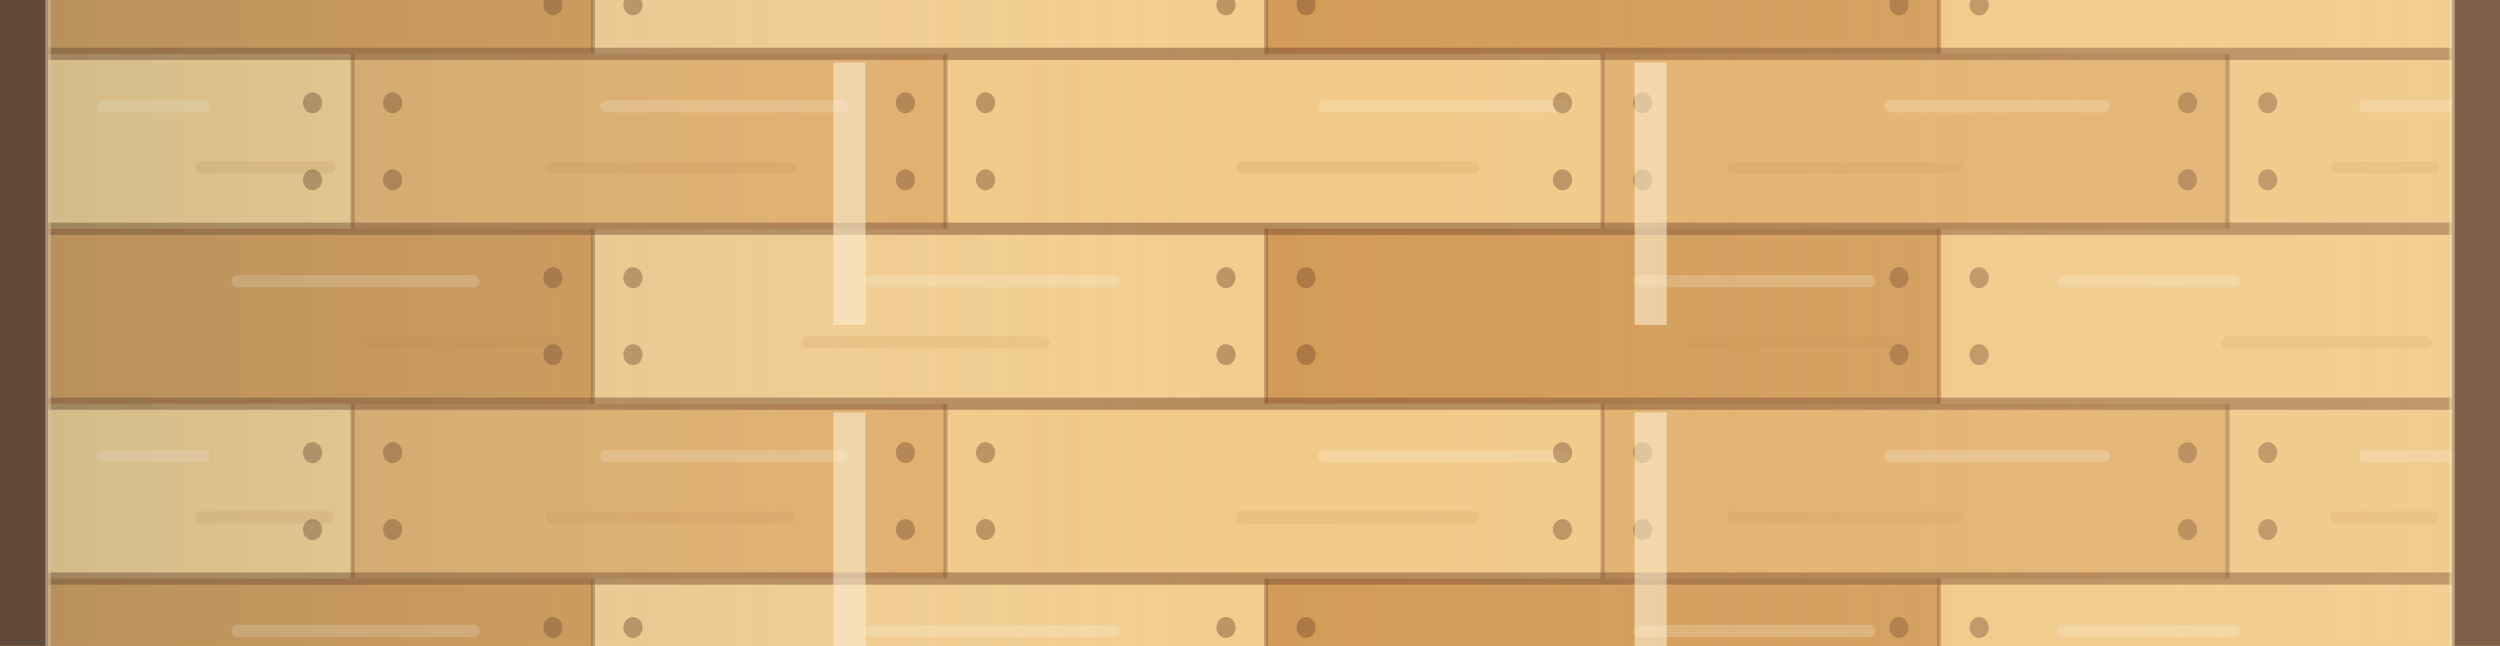
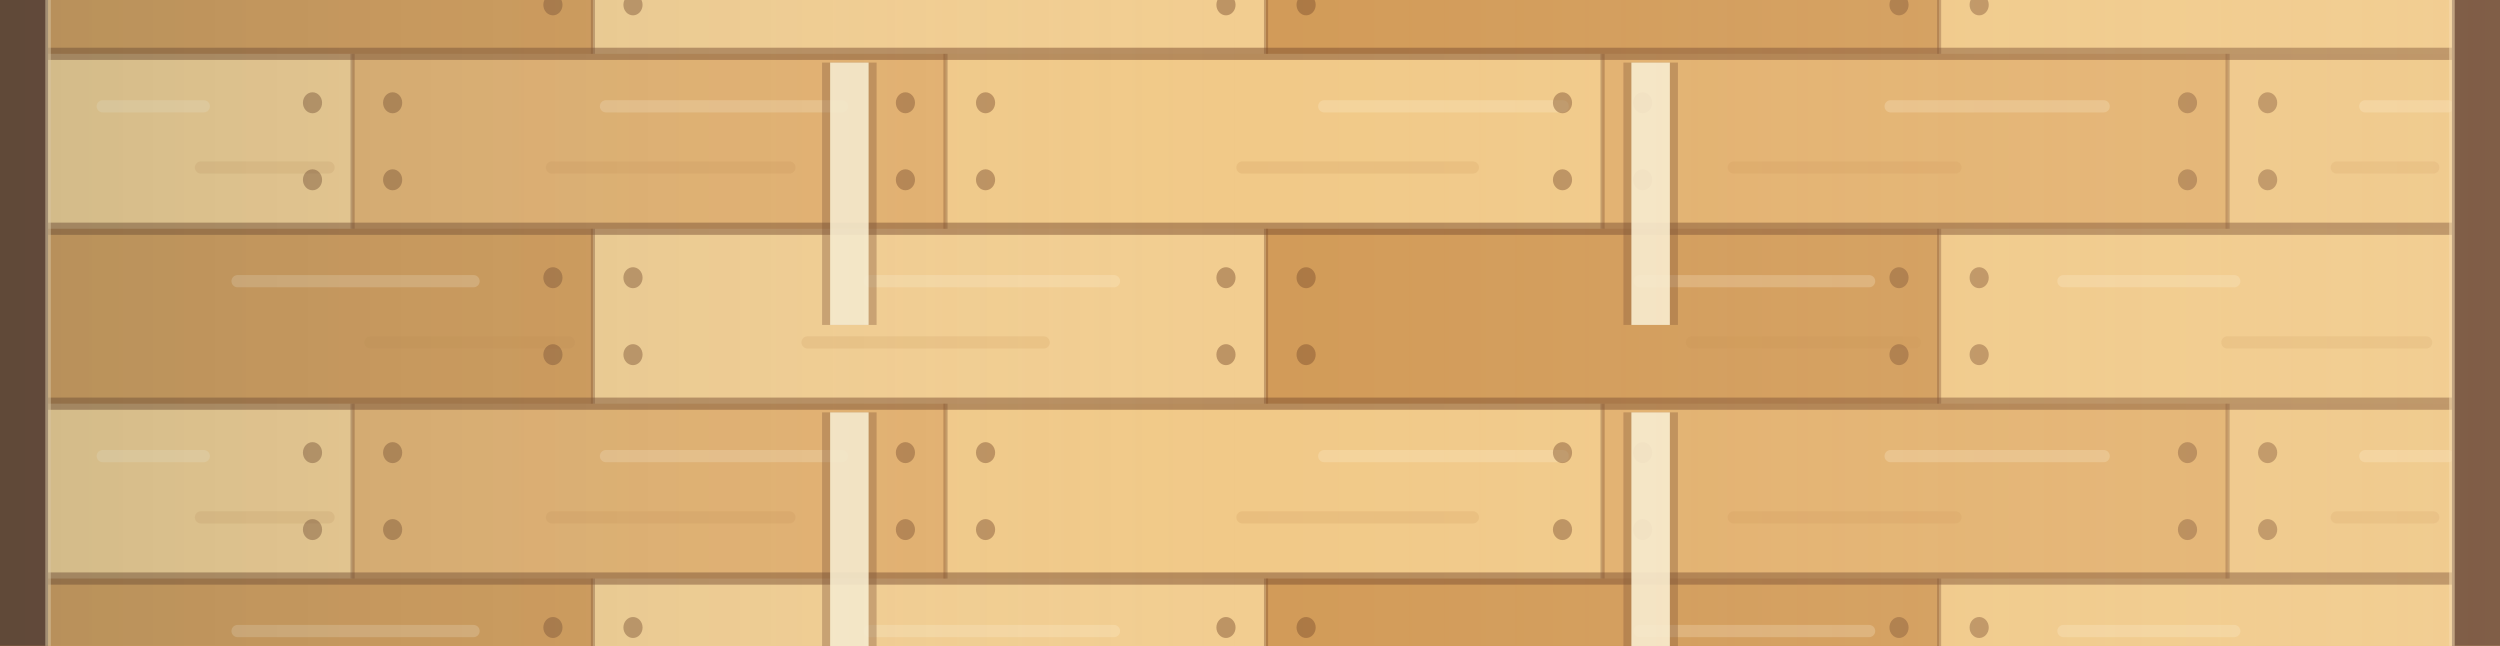
<svg xmlns="http://www.w3.org/2000/svg" width="360" height="93" viewBox="0 0 360 93">
  <rect width="360" height="93" fill="#E2AF6C" />
  <rect x="0" y="-42.62" width="50.77" height="25.78" fill="#f2cc8e" />
  <rect x="50.77" y="-42.62" width="85.38" height="25.78" fill="#e3b06e" />
  <rect x="136.15" y="-42.62" width="94.62" height="25.78" fill="#f1c988" />
  <rect x="230.77" y="-42.62" width="90" height="25.78" fill="#e2b06d" />
  <rect x="320.77" y="-42.62" width="39.23" height="25.78" fill="#eec584" />
  <rect x="0" y="-17.44" width="85.38" height="25.79" fill="#d29a57" />
  <rect x="85.38" y="-17.44" width="96.93" height="25.79" fill="#f2cd90" />
  <rect x="182.31" y="-17.44" width="96.92" height="25.79" fill="#d29b58" />
  <rect x="279.23" y="-17.44" width="80.77" height="25.79" fill="#f0c887" />
  <rect x="0" y="7.75" width="50.77" height="25.79" fill="#f2cc8e" />
  <rect x="50.77" y="7.75" width="85.38" height="25.79" fill="#e3b06e" />
  <rect x="136.15" y="7.75" width="94.62" height="25.79" fill="#f1c988" />
  <rect x="230.77" y="7.75" width="90" height="25.79" fill="#e2b06d" />
  <rect x="320.77" y="7.75" width="39.23" height="25.79" fill="#eec584" />
  <rect x="0" y="32.94" width="85.38" height="25.79" fill="#d29a57" />
  <rect x="85.38" y="32.94" width="96.93" height="25.79" fill="#f2cd90" />
  <rect x="182.31" y="32.94" width="96.92" height="25.79" fill="#d29b58" />
  <rect x="279.23" y="32.94" width="80.77" height="25.79" fill="#f0c887" />
  <rect x="0" y="58.13" width="50.77" height="25.78" fill="#f2cc8e" />
  <rect x="50.77" y="58.13" width="85.38" height="25.78" fill="#e3b06e" />
  <rect x="136.15" y="58.13" width="94.62" height="25.78" fill="#f1c988" />
  <rect x="230.77" y="58.13" width="90" height="25.78" fill="#e2b06d" />
  <rect x="320.77" y="58.13" width="39.23" height="25.78" fill="#eec584" />
  <rect x="0" y="83.31" width="85.38" height="25.79" fill="#d29a57" />
  <rect x="85.38" y="83.31" width="96.93" height="25.79" fill="#f2cd90" />
  <rect x="182.31" y="83.31" width="96.92" height="25.79" fill="#d29b58" />
  <rect x="279.23" y="83.31" width="80.77" height="25.79" fill="#f0c887" />
  <rect x="0" y="108.5" width="50.77" height="25.79" fill="#f2cc8e" />
  <rect x="50.77" y="108.5" width="85.38" height="25.79" fill="#e3b06e" />
  <rect x="136.15" y="108.5" width="94.62" height="25.79" fill="#f1c988" />
  <rect x="230.77" y="108.5" width="90" height="25.79" fill="#e2b06d" />
  <rect x="320.77" y="108.5" width="39.23" height="25.79" fill="#eec584" />
  <rect x="0" y="133.69" width="85.38" height="25.78" fill="#d29a57" />
  <rect x="85.38" y="133.69" width="96.93" height="25.78" fill="#f2cd90" />
  <rect x="182.31" y="133.69" width="96.92" height="25.78" fill="#d29b58" />
  <rect x="279.23" y="133.69" width="80.77" height="25.78" fill="#f0c887" />
  <path d="M14.8 -35.07H29.35" stroke="#FFF6DE" stroke-opacity="0.22" stroke-width="1.76" stroke-linecap="round" />
  <path d="M28.94 -26.25H47.31" stroke="#BE8448" stroke-opacity="0.16" stroke-width="1.76" stroke-linecap="round" />
  <path d="M87.26 -35.07H121.24" stroke="#FFF6DE" stroke-opacity="0.22" stroke-width="1.76" stroke-linecap="round" />
  <path d="M79.48 -26.25H113.68" stroke="#BE8448" stroke-opacity="0.16" stroke-width="1.76" stroke-linecap="round" />
  <path d="M190.69 -35.07H225.03" stroke="#FFF6DE" stroke-opacity="0.22" stroke-width="1.76" stroke-linecap="round" />
  <path d="M178.91 -26.25H212.09" stroke="#BE8448" stroke-opacity="0.16" stroke-width="1.76" stroke-linecap="round" />
  <path d="M272.25 -35.07H302.93" stroke="#FFF6DE" stroke-opacity="0.22" stroke-width="1.76" stroke-linecap="round" />
  <path d="M249.66 -26.25H281.59" stroke="#BE8448" stroke-opacity="0.16" stroke-width="1.76" stroke-linecap="round" />
  <path d="M340.6 -35.07H352.55" stroke="#FFF6DE" stroke-opacity="0.22" stroke-width="1.76" stroke-linecap="round" />
  <path d="M336.49 -26.25H350.39" stroke="#BE8448" stroke-opacity="0.16" stroke-width="1.76" stroke-linecap="round" />
  <path d="M34.21 -9.88H68.19" stroke="#FFF6DE" stroke-opacity="0.22" stroke-width="1.76" stroke-linecap="round" />
  <path d="M53.33 -1.07H81.92" stroke="#BE8448" stroke-opacity="0.16" stroke-width="1.76" stroke-linecap="round" />
  <path d="M125.24 -9.88H160.41" stroke="#FFF6DE" stroke-opacity="0.22" stroke-width="1.76" stroke-linecap="round" />
  <path d="M116.29 -1.07H150.29" stroke="#BE8448" stroke-opacity="0.16" stroke-width="1.76" stroke-linecap="round" />
  <path d="M236.1 -9.88H269.15" stroke="#FFF6DE" stroke-opacity="0.22" stroke-width="1.76" stroke-linecap="round" />
  <path d="M243.64 -1.07H275.77" stroke="#BE8448" stroke-opacity="0.16" stroke-width="1.76" stroke-linecap="round" />
  <path d="M297.14 -9.88H321.73" stroke="#FFF6DE" stroke-opacity="0.22" stroke-width="1.76" stroke-linecap="round" />
  <path d="M320.75 -1.07H349.37" stroke="#BE8448" stroke-opacity="0.16" stroke-width="1.76" stroke-linecap="round" />
  <path d="M14.8 15.31H29.35" stroke="#FFF6DE" stroke-opacity="0.22" stroke-width="1.76" stroke-linecap="round" />
  <path d="M28.94 24.12H47.31" stroke="#BE8448" stroke-opacity="0.16" stroke-width="1.76" stroke-linecap="round" />
  <path d="M87.26 15.31H121.24" stroke="#FFF6DE" stroke-opacity="0.22" stroke-width="1.76" stroke-linecap="round" />
  <path d="M79.48 24.12H113.68" stroke="#BE8448" stroke-opacity="0.16" stroke-width="1.76" stroke-linecap="round" />
  <path d="M190.69 15.31H225.03" stroke="#FFF6DE" stroke-opacity="0.22" stroke-width="1.76" stroke-linecap="round" />
  <path d="M178.91 24.12H212.09" stroke="#BE8448" stroke-opacity="0.16" stroke-width="1.76" stroke-linecap="round" />
  <path d="M272.25 15.31H302.93" stroke="#FFF6DE" stroke-opacity="0.22" stroke-width="1.76" stroke-linecap="round" />
  <path d="M249.66 24.12H281.59" stroke="#BE8448" stroke-opacity="0.16" stroke-width="1.76" stroke-linecap="round" />
  <path d="M340.6 15.31H352.55" stroke="#FFF6DE" stroke-opacity="0.22" stroke-width="1.76" stroke-linecap="round" />
  <path d="M336.49 24.12H350.39" stroke="#BE8448" stroke-opacity="0.16" stroke-width="1.76" stroke-linecap="round" />
  <path d="M34.21 40.49H68.19" stroke="#FFF6DE" stroke-opacity="0.22" stroke-width="1.76" stroke-linecap="round" />
  <path d="M53.33 49.31H81.92" stroke="#BE8448" stroke-opacity="0.16" stroke-width="1.76" stroke-linecap="round" />
  <path d="M125.24 40.49H160.41" stroke="#FFF6DE" stroke-opacity="0.22" stroke-width="1.76" stroke-linecap="round" />
  <path d="M116.29 49.31H150.29" stroke="#BE8448" stroke-opacity="0.16" stroke-width="1.76" stroke-linecap="round" />
  <path d="M236.1 40.49H269.15" stroke="#FFF6DE" stroke-opacity="0.22" stroke-width="1.76" stroke-linecap="round" />
  <path d="M243.64 49.31H275.77" stroke="#BE8448" stroke-opacity="0.16" stroke-width="1.76" stroke-linecap="round" />
  <path d="M297.14 40.49H321.73" stroke="#FFF6DE" stroke-opacity="0.22" stroke-width="1.76" stroke-linecap="round" />
  <path d="M320.75 49.31H349.37" stroke="#BE8448" stroke-opacity="0.16" stroke-width="1.76" stroke-linecap="round" />
  <path d="M14.8 65.68H29.35" stroke="#FFF6DE" stroke-opacity="0.22" stroke-width="1.76" stroke-linecap="round" />
  <path d="M28.94 74.5H47.31" stroke="#BE8448" stroke-opacity="0.16" stroke-width="1.76" stroke-linecap="round" />
  <path d="M87.26 65.68H121.24" stroke="#FFF6DE" stroke-opacity="0.22" stroke-width="1.76" stroke-linecap="round" />
  <path d="M79.48 74.5H113.68" stroke="#BE8448" stroke-opacity="0.16" stroke-width="1.76" stroke-linecap="round" />
  <path d="M190.69 65.68H225.03" stroke="#FFF6DE" stroke-opacity="0.22" stroke-width="1.76" stroke-linecap="round" />
  <path d="M178.91 74.5H212.09" stroke="#BE8448" stroke-opacity="0.16" stroke-width="1.76" stroke-linecap="round" />
  <path d="M272.25 65.68H302.93" stroke="#FFF6DE" stroke-opacity="0.22" stroke-width="1.76" stroke-linecap="round" />
  <path d="M249.66 74.5H281.59" stroke="#BE8448" stroke-opacity="0.16" stroke-width="1.76" stroke-linecap="round" />
  <path d="M340.6 65.68H352.55" stroke="#FFF6DE" stroke-opacity="0.22" stroke-width="1.76" stroke-linecap="round" />
  <path d="M336.49 74.5H350.39" stroke="#BE8448" stroke-opacity="0.16" stroke-width="1.76" stroke-linecap="round" />
  <path d="M34.21 90.87H68.19" stroke="#FFF6DE" stroke-opacity="0.22" stroke-width="1.76" stroke-linecap="round" />
  <path d="M53.33 99.68H81.92" stroke="#BE8448" stroke-opacity="0.16" stroke-width="1.76" stroke-linecap="round" />
  <path d="M125.24 90.87H160.41" stroke="#FFF6DE" stroke-opacity="0.22" stroke-width="1.76" stroke-linecap="round" />
  <path d="M116.29 99.68H150.29" stroke="#BE8448" stroke-opacity="0.16" stroke-width="1.76" stroke-linecap="round" />
  <path d="M236.1 90.87H269.15" stroke="#FFF6DE" stroke-opacity="0.22" stroke-width="1.76" stroke-linecap="round" />
  <path d="M243.64 99.68H275.77" stroke="#BE8448" stroke-opacity="0.16" stroke-width="1.76" stroke-linecap="round" />
  <path d="M297.14 90.87H321.73" stroke="#FFF6DE" stroke-opacity="0.22" stroke-width="1.76" stroke-linecap="round" />
  <path d="M320.75 99.68H349.37" stroke="#BE8448" stroke-opacity="0.16" stroke-width="1.76" stroke-linecap="round" />
  <path d="M14.8 116.06H29.35" stroke="#FFF6DE" stroke-opacity="0.22" stroke-width="1.76" stroke-linecap="round" />
  <path d="M28.94 124.87H47.31" stroke="#BE8448" stroke-opacity="0.16" stroke-width="1.76" stroke-linecap="round" />
  <path d="M87.26 116.06H121.24" stroke="#FFF6DE" stroke-opacity="0.22" stroke-width="1.76" stroke-linecap="round" />
  <path d="M79.48 124.87H113.68" stroke="#BE8448" stroke-opacity="0.16" stroke-width="1.76" stroke-linecap="round" />
  <path d="M190.69 116.06H225.03" stroke="#FFF6DE" stroke-opacity="0.22" stroke-width="1.76" stroke-linecap="round" />
  <path d="M178.91 124.87H212.09" stroke="#BE8448" stroke-opacity="0.16" stroke-width="1.76" stroke-linecap="round" />
  <path d="M272.25 116.06H302.93" stroke="#FFF6DE" stroke-opacity="0.22" stroke-width="1.76" stroke-linecap="round" />
  <path d="M249.66 124.87H281.59" stroke="#BE8448" stroke-opacity="0.16" stroke-width="1.76" stroke-linecap="round" />
  <path d="M340.6 116.06H352.55" stroke="#FFF6DE" stroke-opacity="0.22" stroke-width="1.76" stroke-linecap="round" />
  <path d="M336.49 124.87H350.39" stroke="#BE8448" stroke-opacity="0.16" stroke-width="1.76" stroke-linecap="round" />
  <path d="M34.21 141.24H68.19" stroke="#FFF6DE" stroke-opacity="0.22" stroke-width="1.76" stroke-linecap="round" />
  <path d="M53.33 150.06H81.92" stroke="#BE8448" stroke-opacity="0.16" stroke-width="1.76" stroke-linecap="round" />
  <path d="M125.24 141.24H160.41" stroke="#FFF6DE" stroke-opacity="0.22" stroke-width="1.76" stroke-linecap="round" />
  <path d="M116.29 150.06H150.29" stroke="#BE8448" stroke-opacity="0.16" stroke-width="1.76" stroke-linecap="round" />
  <path d="M236.1 141.24H269.15" stroke="#FFF6DE" stroke-opacity="0.22" stroke-width="1.76" stroke-linecap="round" />
  <path d="M243.64 150.06H275.77" stroke="#BE8448" stroke-opacity="0.16" stroke-width="1.76" stroke-linecap="round" />
  <path d="M297.14 141.24H321.73" stroke="#FFF6DE" stroke-opacity="0.22" stroke-width="1.76" stroke-linecap="round" />
  <path d="M320.75 150.06H349.37" stroke="#BE8448" stroke-opacity="0.16" stroke-width="1.76" stroke-linecap="round" />
  <path d="M50.77 -42.62V-17.44" stroke="#7D4E2E" stroke-opacity=".38" stroke-width="0.6" />
  <path d="M136.15 -42.62V-17.44" stroke="#7D4E2E" stroke-opacity=".38" stroke-width="0.6" />
  <path d="M230.77 -42.62V-17.44" stroke="#7D4E2E" stroke-opacity=".38" stroke-width="0.6" />
  <path d="M320.77 -42.62V-17.44" stroke="#7D4E2E" stroke-opacity=".38" stroke-width="0.6" />
  <path d="M0 -42.62H360" stroke="#7D4E2E" stroke-opacity=".5" stroke-width="1.76" />
  <path d="M85.38 -17.44V7.75" stroke="#7D4E2E" stroke-opacity=".38" stroke-width="0.6" />
  <path d="M182.31 -17.44V7.75" stroke="#7D4E2E" stroke-opacity=".38" stroke-width="0.6" />
  <path d="M279.23 -17.44V7.75" stroke="#7D4E2E" stroke-opacity=".38" stroke-width="0.6" />
  <path d="M0 -17.44H360" stroke="#7D4E2E" stroke-opacity=".5" stroke-width="1.76" />
  <path d="M50.77 7.75V32.94" stroke="#7D4E2E" stroke-opacity=".38" stroke-width="0.6" />
  <path d="M136.15 7.75V32.94" stroke="#7D4E2E" stroke-opacity=".38" stroke-width="0.6" />
  <path d="M230.77 7.75V32.94" stroke="#7D4E2E" stroke-opacity=".38" stroke-width="0.6" />
  <path d="M320.77 7.75V32.94" stroke="#7D4E2E" stroke-opacity=".38" stroke-width="0.6" />
  <path d="M0 7.75H360" stroke="#7D4E2E" stroke-opacity=".5" stroke-width="1.76" />
  <path d="M85.38 32.94V58.13" stroke="#7D4E2E" stroke-opacity=".38" stroke-width="0.6" />
  <path d="M182.31 32.94V58.13" stroke="#7D4E2E" stroke-opacity=".38" stroke-width="0.6" />
  <path d="M279.23 32.94V58.13" stroke="#7D4E2E" stroke-opacity=".38" stroke-width="0.6" />
  <path d="M0 32.94H360" stroke="#7D4E2E" stroke-opacity=".5" stroke-width="1.76" />
  <path d="M50.77 58.13V83.31" stroke="#7D4E2E" stroke-opacity=".38" stroke-width="0.6" />
  <path d="M136.15 58.13V83.31" stroke="#7D4E2E" stroke-opacity=".38" stroke-width="0.6" />
  <path d="M230.77 58.13V83.31" stroke="#7D4E2E" stroke-opacity=".38" stroke-width="0.6" />
  <path d="M320.77 58.13V83.31" stroke="#7D4E2E" stroke-opacity=".38" stroke-width="0.6" />
  <path d="M0 58.13H360" stroke="#7D4E2E" stroke-opacity=".5" stroke-width="1.76" />
  <path d="M85.38 83.31V108.5" stroke="#7D4E2E" stroke-opacity=".38" stroke-width="0.6" />
  <path d="M182.31 83.31V108.5" stroke="#7D4E2E" stroke-opacity=".38" stroke-width="0.6" />
  <path d="M279.23 83.31V108.5" stroke="#7D4E2E" stroke-opacity=".38" stroke-width="0.6" />
  <path d="M0 83.31H360" stroke="#7D4E2E" stroke-opacity=".5" stroke-width="1.76" />
  <path d="M50.77 108.5V133.69" stroke="#7D4E2E" stroke-opacity=".38" stroke-width="0.6" />
  <path d="M136.15 108.5V133.69" stroke="#7D4E2E" stroke-opacity=".38" stroke-width="0.6" />
  <path d="M230.77 108.5V133.69" stroke="#7D4E2E" stroke-opacity=".38" stroke-width="0.6" />
  <path d="M320.77 108.5V133.69" stroke="#7D4E2E" stroke-opacity=".38" stroke-width="0.6" />
  <path d="M0 108.5H360" stroke="#7D4E2E" stroke-opacity=".5" stroke-width="1.76" />
  <path d="M85.38 133.69V158.87" stroke="#7D4E2E" stroke-opacity=".38" stroke-width="0.6" />
  <path d="M182.31 133.69V158.87" stroke="#7D4E2E" stroke-opacity=".38" stroke-width="0.6" />
  <path d="M279.23 133.69V158.87" stroke="#7D4E2E" stroke-opacity=".38" stroke-width="0.6" />
  <path d="M0 133.69H360" stroke="#7D4E2E" stroke-opacity=".5" stroke-width="1.76" />
  <ellipse cx="45" cy="-35.57" rx="1.38" ry="1.51" fill="#7D4E2E" fill-opacity=".45" />
  <ellipse cx="45" cy="-24.49" rx="1.38" ry="1.51" fill="#7D4E2E" fill-opacity=".45" />
  <ellipse cx="56.54" cy="-35.57" rx="1.38" ry="1.51" fill="#7D4E2E" fill-opacity=".45" />
  <ellipse cx="56.54" cy="-24.49" rx="1.38" ry="1.51" fill="#7D4E2E" fill-opacity=".45" />
  <ellipse cx="130.38" cy="-35.57" rx="1.38" ry="1.51" fill="#7D4E2E" fill-opacity=".45" />
  <ellipse cx="130.38" cy="-24.49" rx="1.38" ry="1.51" fill="#7D4E2E" fill-opacity=".45" />
  <ellipse cx="141.92" cy="-35.57" rx="1.38" ry="1.51" fill="#7D4E2E" fill-opacity=".45" />
  <ellipse cx="141.92" cy="-24.49" rx="1.38" ry="1.51" fill="#7D4E2E" fill-opacity=".45" />
  <ellipse cx="225" cy="-35.57" rx="1.38" ry="1.51" fill="#7D4E2E" fill-opacity=".45" />
  <ellipse cx="225" cy="-24.49" rx="1.38" ry="1.51" fill="#7D4E2E" fill-opacity=".45" />
  <ellipse cx="236.54" cy="-35.57" rx="1.38" ry="1.51" fill="#7D4E2E" fill-opacity=".45" />
  <ellipse cx="236.54" cy="-24.49" rx="1.38" ry="1.51" fill="#7D4E2E" fill-opacity=".45" />
  <ellipse cx="315" cy="-35.57" rx="1.38" ry="1.51" fill="#7D4E2E" fill-opacity=".45" />
  <ellipse cx="315" cy="-24.49" rx="1.38" ry="1.51" fill="#7D4E2E" fill-opacity=".45" />
  <ellipse cx="326.54" cy="-35.57" rx="1.38" ry="1.51" fill="#7D4E2E" fill-opacity=".45" />
  <ellipse cx="326.54" cy="-24.49" rx="1.38" ry="1.51" fill="#7D4E2E" fill-opacity=".45" />
  <ellipse cx="79.62" cy="-10.38" rx="1.38" ry="1.51" fill="#7D4E2E" fill-opacity=".45" />
  <ellipse cx="79.62" cy="0.7" rx="1.38" ry="1.51" fill="#7D4E2E" fill-opacity=".45" />
  <ellipse cx="91.15" cy="-10.38" rx="1.38" ry="1.51" fill="#7D4E2E" fill-opacity=".45" />
  <ellipse cx="91.15" cy="0.7" rx="1.38" ry="1.51" fill="#7D4E2E" fill-opacity=".45" />
  <ellipse cx="176.54" cy="-10.38" rx="1.38" ry="1.51" fill="#7D4E2E" fill-opacity=".45" />
  <ellipse cx="176.54" cy="0.7" rx="1.38" ry="1.51" fill="#7D4E2E" fill-opacity=".45" />
  <ellipse cx="188.08" cy="-10.38" rx="1.38" ry="1.51" fill="#7D4E2E" fill-opacity=".45" />
  <ellipse cx="188.08" cy="0.7" rx="1.38" ry="1.51" fill="#7D4E2E" fill-opacity=".45" />
  <ellipse cx="273.46" cy="-10.38" rx="1.38" ry="1.51" fill="#7D4E2E" fill-opacity=".45" />
  <ellipse cx="273.46" cy="0.7" rx="1.38" ry="1.51" fill="#7D4E2E" fill-opacity=".45" />
  <ellipse cx="285" cy="-10.38" rx="1.38" ry="1.51" fill="#7D4E2E" fill-opacity=".45" />
  <ellipse cx="285" cy="0.7" rx="1.38" ry="1.51" fill="#7D4E2E" fill-opacity=".45" />
  <ellipse cx="45" cy="14.8" rx="1.38" ry="1.51" fill="#7D4E2E" fill-opacity=".45" />
  <ellipse cx="45" cy="25.89" rx="1.38" ry="1.51" fill="#7D4E2E" fill-opacity=".45" />
  <ellipse cx="56.54" cy="14.8" rx="1.38" ry="1.51" fill="#7D4E2E" fill-opacity=".45" />
  <ellipse cx="56.54" cy="25.89" rx="1.38" ry="1.51" fill="#7D4E2E" fill-opacity=".45" />
  <ellipse cx="130.38" cy="14.8" rx="1.38" ry="1.51" fill="#7D4E2E" fill-opacity=".45" />
  <ellipse cx="130.38" cy="25.89" rx="1.38" ry="1.51" fill="#7D4E2E" fill-opacity=".45" />
  <ellipse cx="141.92" cy="14.8" rx="1.38" ry="1.51" fill="#7D4E2E" fill-opacity=".45" />
  <ellipse cx="141.92" cy="25.89" rx="1.38" ry="1.51" fill="#7D4E2E" fill-opacity=".45" />
  <ellipse cx="225" cy="14.8" rx="1.38" ry="1.51" fill="#7D4E2E" fill-opacity=".45" />
  <ellipse cx="225" cy="25.89" rx="1.38" ry="1.51" fill="#7D4E2E" fill-opacity=".45" />
  <ellipse cx="236.54" cy="14.8" rx="1.38" ry="1.51" fill="#7D4E2E" fill-opacity=".45" />
  <ellipse cx="236.54" cy="25.89" rx="1.38" ry="1.51" fill="#7D4E2E" fill-opacity=".45" />
  <ellipse cx="315" cy="14.8" rx="1.38" ry="1.51" fill="#7D4E2E" fill-opacity=".45" />
  <ellipse cx="315" cy="25.89" rx="1.38" ry="1.51" fill="#7D4E2E" fill-opacity=".45" />
  <ellipse cx="326.54" cy="14.8" rx="1.38" ry="1.51" fill="#7D4E2E" fill-opacity=".45" />
  <ellipse cx="326.54" cy="25.89" rx="1.38" ry="1.51" fill="#7D4E2E" fill-opacity=".45" />
  <ellipse cx="79.62" cy="39.99" rx="1.38" ry="1.51" fill="#7D4E2E" fill-opacity=".45" />
  <ellipse cx="79.62" cy="51.07" rx="1.38" ry="1.51" fill="#7D4E2E" fill-opacity=".45" />
  <ellipse cx="91.15" cy="39.99" rx="1.38" ry="1.51" fill="#7D4E2E" fill-opacity=".45" />
  <ellipse cx="91.15" cy="51.07" rx="1.38" ry="1.51" fill="#7D4E2E" fill-opacity=".45" />
  <ellipse cx="176.54" cy="39.99" rx="1.38" ry="1.51" fill="#7D4E2E" fill-opacity=".45" />
  <ellipse cx="176.54" cy="51.07" rx="1.38" ry="1.51" fill="#7D4E2E" fill-opacity=".45" />
  <ellipse cx="188.08" cy="39.99" rx="1.38" ry="1.51" fill="#7D4E2E" fill-opacity=".45" />
  <ellipse cx="188.08" cy="51.07" rx="1.38" ry="1.51" fill="#7D4E2E" fill-opacity=".45" />
  <ellipse cx="273.46" cy="39.99" rx="1.38" ry="1.51" fill="#7D4E2E" fill-opacity=".45" />
  <ellipse cx="273.46" cy="51.07" rx="1.38" ry="1.51" fill="#7D4E2E" fill-opacity=".45" />
  <ellipse cx="285" cy="39.99" rx="1.38" ry="1.51" fill="#7D4E2E" fill-opacity=".45" />
  <ellipse cx="285" cy="51.07" rx="1.38" ry="1.51" fill="#7D4E2E" fill-opacity=".45" />
  <ellipse cx="45" cy="65.18" rx="1.38" ry="1.51" fill="#7D4E2E" fill-opacity=".45" />
  <ellipse cx="45" cy="76.26" rx="1.38" ry="1.51" fill="#7D4E2E" fill-opacity=".45" />
  <ellipse cx="56.54" cy="65.18" rx="1.38" ry="1.51" fill="#7D4E2E" fill-opacity=".45" />
  <ellipse cx="56.54" cy="76.26" rx="1.38" ry="1.51" fill="#7D4E2E" fill-opacity=".45" />
  <ellipse cx="130.38" cy="65.18" rx="1.38" ry="1.51" fill="#7D4E2E" fill-opacity=".45" />
  <ellipse cx="130.38" cy="76.26" rx="1.38" ry="1.51" fill="#7D4E2E" fill-opacity=".45" />
  <ellipse cx="141.92" cy="65.18" rx="1.38" ry="1.51" fill="#7D4E2E" fill-opacity=".45" />
  <ellipse cx="141.92" cy="76.26" rx="1.38" ry="1.51" fill="#7D4E2E" fill-opacity=".45" />
  <ellipse cx="225" cy="65.18" rx="1.38" ry="1.51" fill="#7D4E2E" fill-opacity=".45" />
  <ellipse cx="225" cy="76.26" rx="1.38" ry="1.51" fill="#7D4E2E" fill-opacity=".45" />
  <ellipse cx="236.54" cy="65.18" rx="1.38" ry="1.51" fill="#7D4E2E" fill-opacity=".45" />
  <ellipse cx="236.54" cy="76.26" rx="1.38" ry="1.51" fill="#7D4E2E" fill-opacity=".45" />
  <ellipse cx="315" cy="65.18" rx="1.38" ry="1.51" fill="#7D4E2E" fill-opacity=".45" />
  <ellipse cx="315" cy="76.26" rx="1.38" ry="1.51" fill="#7D4E2E" fill-opacity=".45" />
  <ellipse cx="326.54" cy="65.18" rx="1.38" ry="1.51" fill="#7D4E2E" fill-opacity=".45" />
  <ellipse cx="326.54" cy="76.26" rx="1.38" ry="1.51" fill="#7D4E2E" fill-opacity=".45" />
  <ellipse cx="79.62" cy="90.36" rx="1.38" ry="1.51" fill="#7D4E2E" fill-opacity=".45" />
  <ellipse cx="79.62" cy="101.45" rx="1.38" ry="1.51" fill="#7D4E2E" fill-opacity=".45" />
  <ellipse cx="91.15" cy="90.36" rx="1.38" ry="1.51" fill="#7D4E2E" fill-opacity=".45" />
  <ellipse cx="91.15" cy="101.45" rx="1.38" ry="1.51" fill="#7D4E2E" fill-opacity=".45" />
  <ellipse cx="176.54" cy="90.36" rx="1.38" ry="1.51" fill="#7D4E2E" fill-opacity=".45" />
  <ellipse cx="176.54" cy="101.45" rx="1.38" ry="1.51" fill="#7D4E2E" fill-opacity=".45" />
  <ellipse cx="188.08" cy="90.36" rx="1.38" ry="1.51" fill="#7D4E2E" fill-opacity=".45" />
  <ellipse cx="188.08" cy="101.45" rx="1.38" ry="1.51" fill="#7D4E2E" fill-opacity=".45" />
  <ellipse cx="273.46" cy="90.36" rx="1.38" ry="1.51" fill="#7D4E2E" fill-opacity=".45" />
  <ellipse cx="273.46" cy="101.45" rx="1.38" ry="1.51" fill="#7D4E2E" fill-opacity=".45" />
  <ellipse cx="285" cy="90.36" rx="1.38" ry="1.51" fill="#7D4E2E" fill-opacity=".45" />
  <ellipse cx="285" cy="101.45" rx="1.38" ry="1.51" fill="#7D4E2E" fill-opacity=".45" />
  <ellipse cx="45" cy="115.55" rx="1.38" ry="1.51" fill="#7D4E2E" fill-opacity=".45" />
  <ellipse cx="45" cy="126.63" rx="1.38" ry="1.51" fill="#7D4E2E" fill-opacity=".45" />
  <ellipse cx="56.54" cy="115.55" rx="1.38" ry="1.51" fill="#7D4E2E" fill-opacity=".45" />
  <ellipse cx="56.54" cy="126.63" rx="1.38" ry="1.51" fill="#7D4E2E" fill-opacity=".45" />
  <ellipse cx="130.38" cy="115.55" rx="1.38" ry="1.51" fill="#7D4E2E" fill-opacity=".45" />
  <ellipse cx="130.38" cy="126.63" rx="1.38" ry="1.51" fill="#7D4E2E" fill-opacity=".45" />
  <ellipse cx="141.92" cy="115.55" rx="1.38" ry="1.51" fill="#7D4E2E" fill-opacity=".45" />
  <ellipse cx="141.92" cy="126.63" rx="1.38" ry="1.51" fill="#7D4E2E" fill-opacity=".45" />
  <ellipse cx="225" cy="115.55" rx="1.38" ry="1.51" fill="#7D4E2E" fill-opacity=".45" />
  <ellipse cx="225" cy="126.63" rx="1.38" ry="1.51" fill="#7D4E2E" fill-opacity=".45" />
  <ellipse cx="236.54" cy="115.55" rx="1.38" ry="1.51" fill="#7D4E2E" fill-opacity=".45" />
  <ellipse cx="236.54" cy="126.63" rx="1.38" ry="1.51" fill="#7D4E2E" fill-opacity=".45" />
  <ellipse cx="315" cy="115.55" rx="1.38" ry="1.51" fill="#7D4E2E" fill-opacity=".45" />
  <ellipse cx="315" cy="126.63" rx="1.38" ry="1.51" fill="#7D4E2E" fill-opacity=".45" />
  <ellipse cx="326.54" cy="115.55" rx="1.38" ry="1.51" fill="#7D4E2E" fill-opacity=".45" />
  <ellipse cx="326.54" cy="126.63" rx="1.38" ry="1.51" fill="#7D4E2E" fill-opacity=".45" />
  <ellipse cx="79.62" cy="140.74" rx="1.38" ry="1.51" fill="#7D4E2E" fill-opacity=".45" />
  <ellipse cx="79.62" cy="151.82" rx="1.38" ry="1.51" fill="#7D4E2E" fill-opacity=".45" />
  <ellipse cx="91.15" cy="140.74" rx="1.38" ry="1.51" fill="#7D4E2E" fill-opacity=".45" />
  <ellipse cx="91.15" cy="151.82" rx="1.38" ry="1.51" fill="#7D4E2E" fill-opacity=".45" />
  <ellipse cx="176.54" cy="140.74" rx="1.38" ry="1.51" fill="#7D4E2E" fill-opacity=".45" />
  <ellipse cx="176.54" cy="151.82" rx="1.38" ry="1.51" fill="#7D4E2E" fill-opacity=".45" />
  <ellipse cx="188.08" cy="140.74" rx="1.38" ry="1.51" fill="#7D4E2E" fill-opacity=".45" />
  <ellipse cx="188.08" cy="151.82" rx="1.38" ry="1.51" fill="#7D4E2E" fill-opacity=".45" />
  <ellipse cx="273.46" cy="140.74" rx="1.38" ry="1.51" fill="#7D4E2E" fill-opacity=".45" />
  <ellipse cx="273.46" cy="151.82" rx="1.38" ry="1.51" fill="#7D4E2E" fill-opacity=".45" />
  <ellipse cx="285" cy="140.74" rx="1.38" ry="1.51" fill="#7D4E2E" fill-opacity=".45" />
  <ellipse cx="285" cy="151.82" rx="1.38" ry="1.51" fill="#7D4E2E" fill-opacity=".45" />
-   <rect x="120" y="-41.37" width="4.62" height="37.79" fill="#FFF4D6" fill-opacity=".55" />
-   <rect x="235.38" y="-41.37" width="4.62" height="37.79" fill="#FFF4D6" fill-opacity=".55" />
-   <rect x="120" y="9.01" width="4.62" height="37.78" fill="#FFF4D6" fill-opacity=".55" />
-   <rect x="235.38" y="9.01" width="4.62" height="37.78" fill="#FFF4D6" fill-opacity=".55" />
-   <rect x="120" y="59.38" width="4.62" height="37.79" fill="#FFF4D6" fill-opacity=".55" />
-   <rect x="235.38" y="59.38" width="4.62" height="37.79" fill="#FFF4D6" fill-opacity=".55" />
-   <rect x="120" y="109.76" width="4.62" height="37.78" fill="#FFF4D6" fill-opacity=".55" />
-   <rect x="235.38" y="109.76" width="4.62" height="37.78" fill="#FFF4D6" fill-opacity=".55" />
+   <rect x="118.38" y="-41.37" width="7.85" height="37.79" fill="#7D4E2E" fill-opacity=".35" />
+   <rect x="119.54" y="-41.37" width="5.54" height="37.79" fill="#FFF4D6" fill-opacity=".85" />
+   <rect x="233.77" y="-41.37" width="7.85" height="37.79" fill="#7D4E2E" fill-opacity=".35" />
+   <rect x="234.92" y="-41.37" width="5.54" height="37.79" fill="#FFF4D6" fill-opacity=".85" />
+   <rect x="118.38" y="9.01" width="7.85" height="37.78" fill="#7D4E2E" fill-opacity=".35" />
+   <rect x="119.54" y="9.01" width="5.54" height="37.78" fill="#FFF4D6" fill-opacity=".85" />
+   <rect x="233.77" y="9.01" width="7.85" height="37.78" fill="#7D4E2E" fill-opacity=".35" />
+   <rect x="234.92" y="9.01" width="5.54" height="37.78" fill="#FFF4D6" fill-opacity=".85" />
+   <rect x="118.38" y="59.38" width="7.85" height="37.79" fill="#7D4E2E" fill-opacity=".35" />
+   <rect x="119.54" y="59.38" width="5.54" height="37.79" fill="#FFF4D6" fill-opacity=".85" />
+   <rect x="233.77" y="59.38" width="7.85" height="37.79" fill="#7D4E2E" fill-opacity=".35" />
+   <rect x="234.92" y="59.38" width="5.54" height="37.79" fill="#FFF4D6" fill-opacity=".85" />
+   <rect x="118.38" y="109.76" width="7.85" height="37.78" fill="#7D4E2E" fill-opacity=".35" />
+   <rect x="119.54" y="109.76" width="5.54" height="37.78" fill="#FFF4D6" fill-opacity=".85" />
+   <rect x="233.77" y="109.76" width="7.85" height="37.78" fill="#7D4E2E" fill-opacity=".35" />
+   <rect x="234.92" y="109.76" width="5.54" height="37.78" fill="#FFF4D6" fill-opacity=".85" />
  <rect x="0" y="0" width="6.92" height="93" fill="#6C4630" />
  <rect x="353.08" y="0" width="6.92" height="93" fill="#6C4630" />
  <path d="M6.92 0V93M353.08 0V93" stroke="#f5d9ac" stroke-opacity=".55" stroke-width="0.8" />
  <defs>
    <linearGradient id="l" x1="0" x2="1" y1="0" y2="0">
      <stop offset="0" stop-color="#1D5566" stop-opacity="0.16" />
      <stop offset=".5" stop-color="#FFFFFF" stop-opacity="0" />
      <stop offset="1" stop-color="#FFF4D8" stop-opacity="0.14" />
    </linearGradient>
  </defs>
  <rect width="360" height="93" fill="url(#l)" />
</svg>
